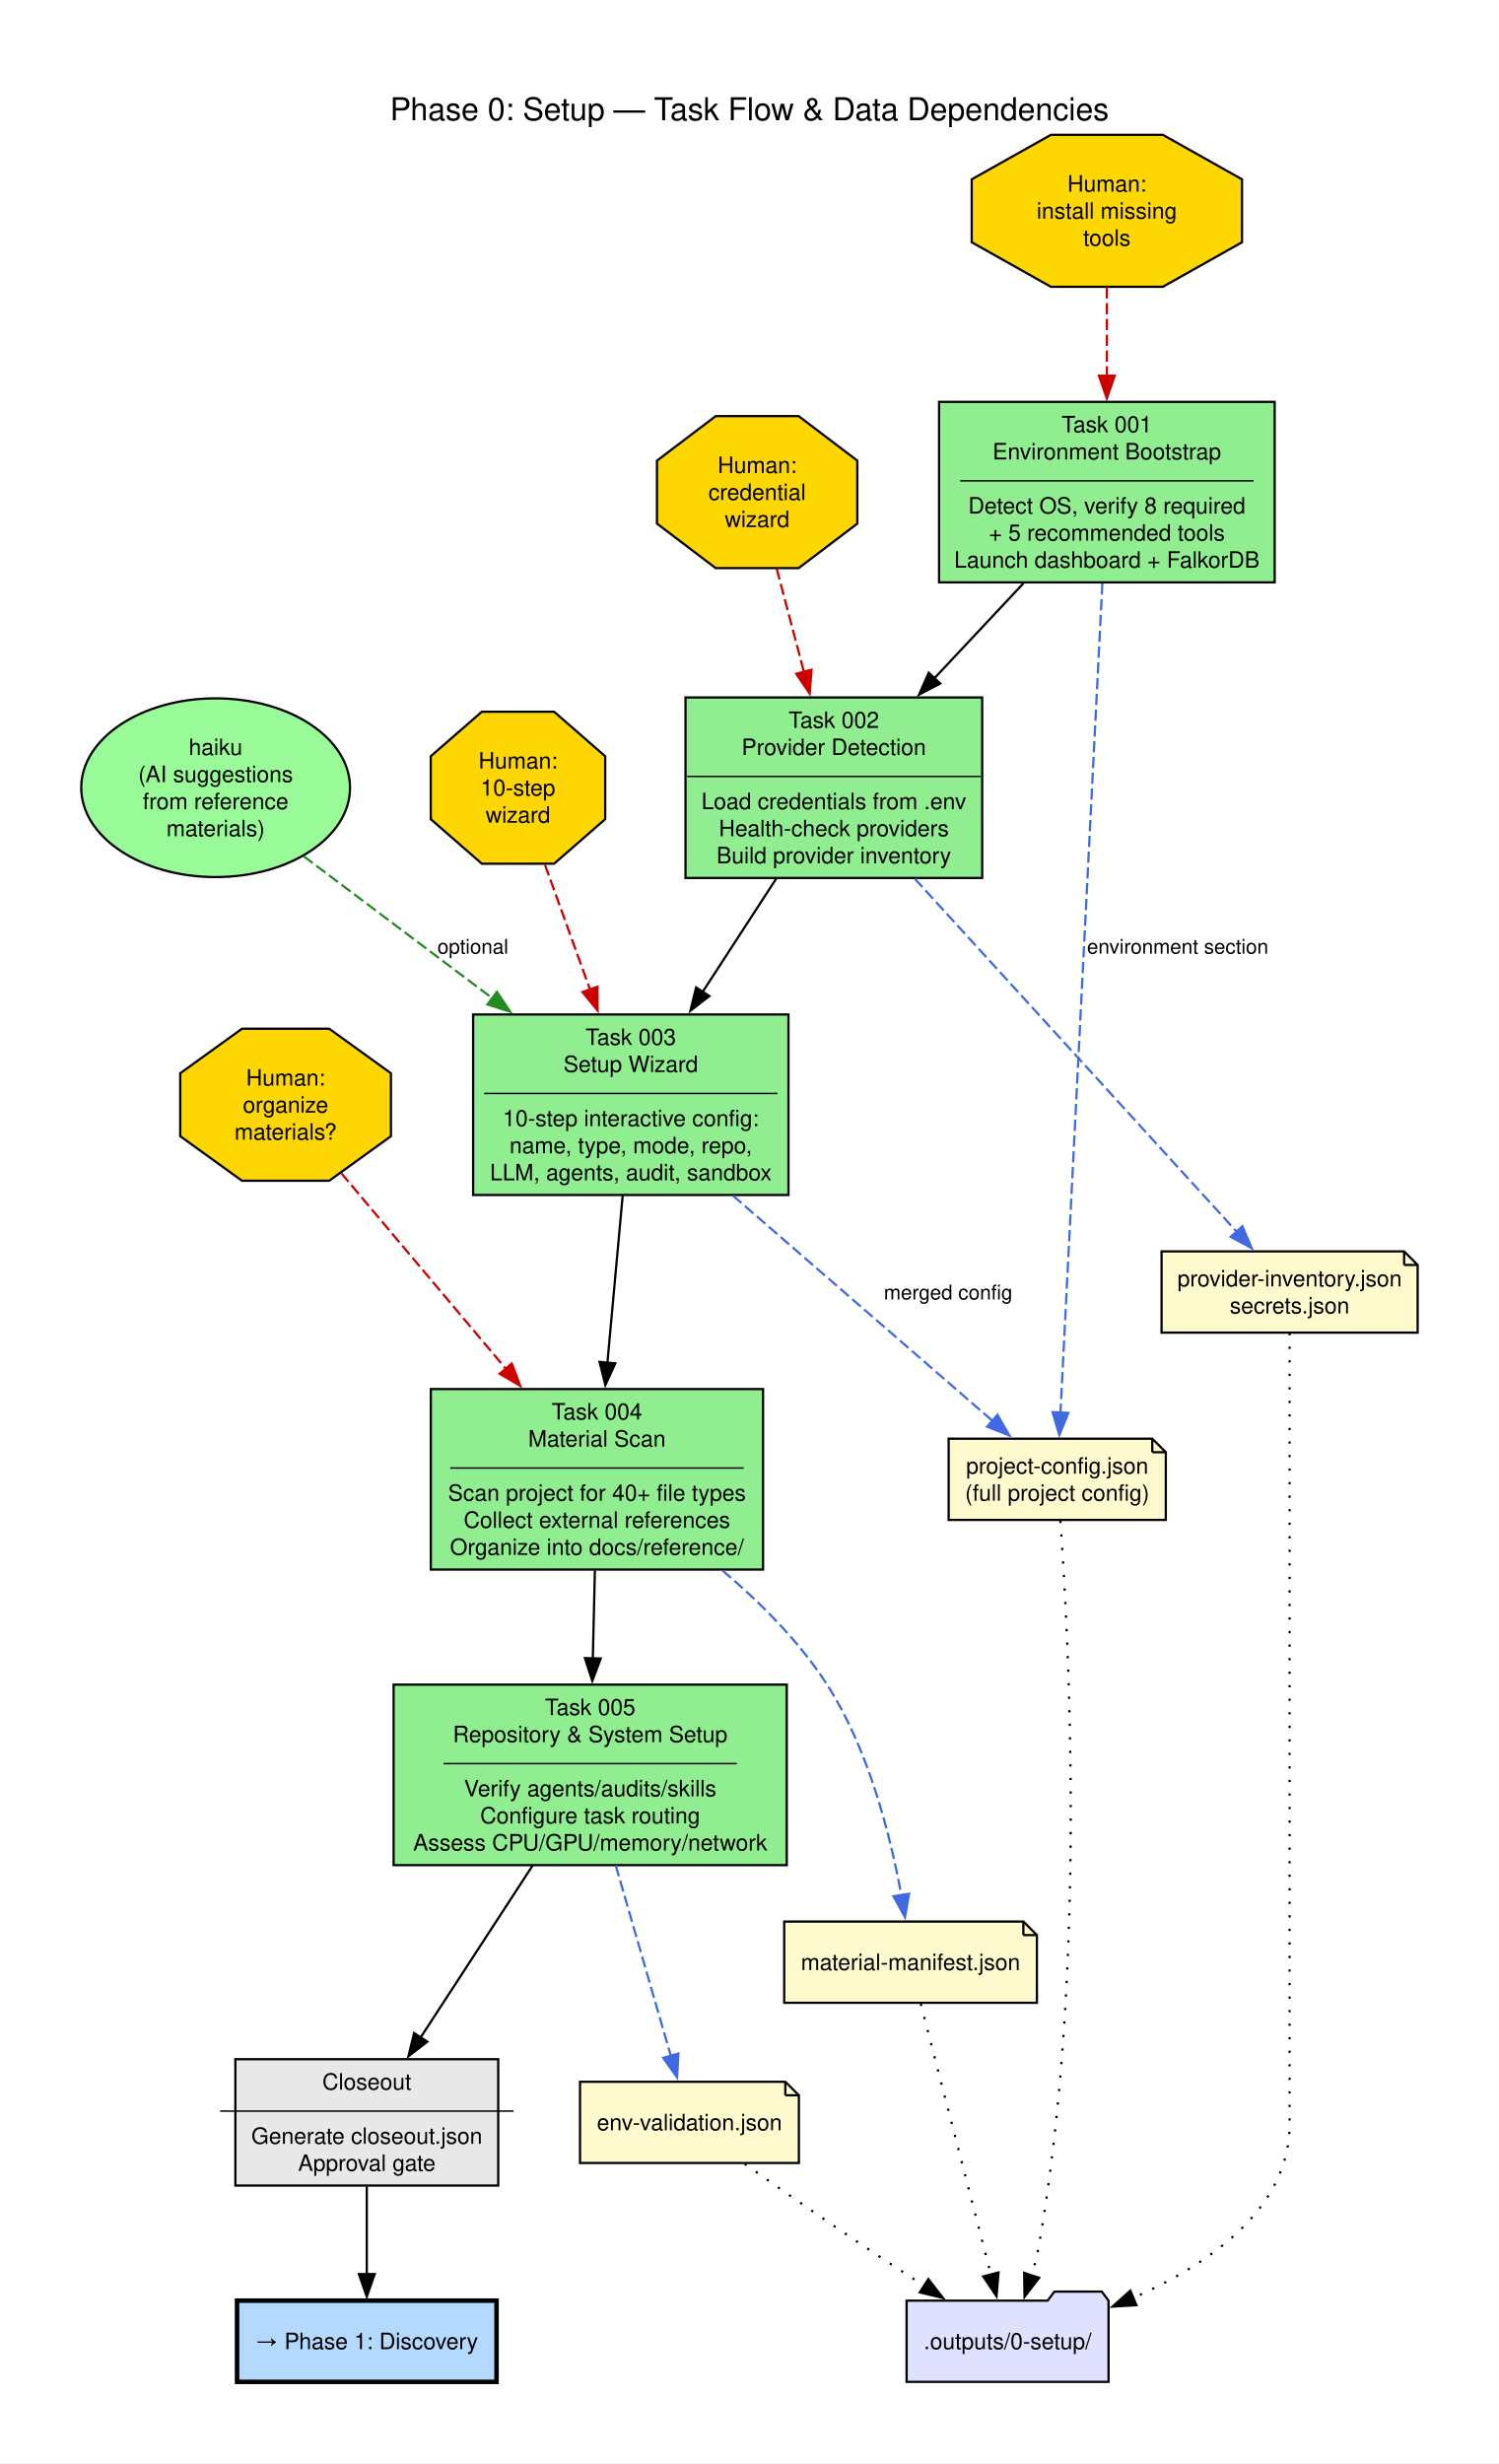
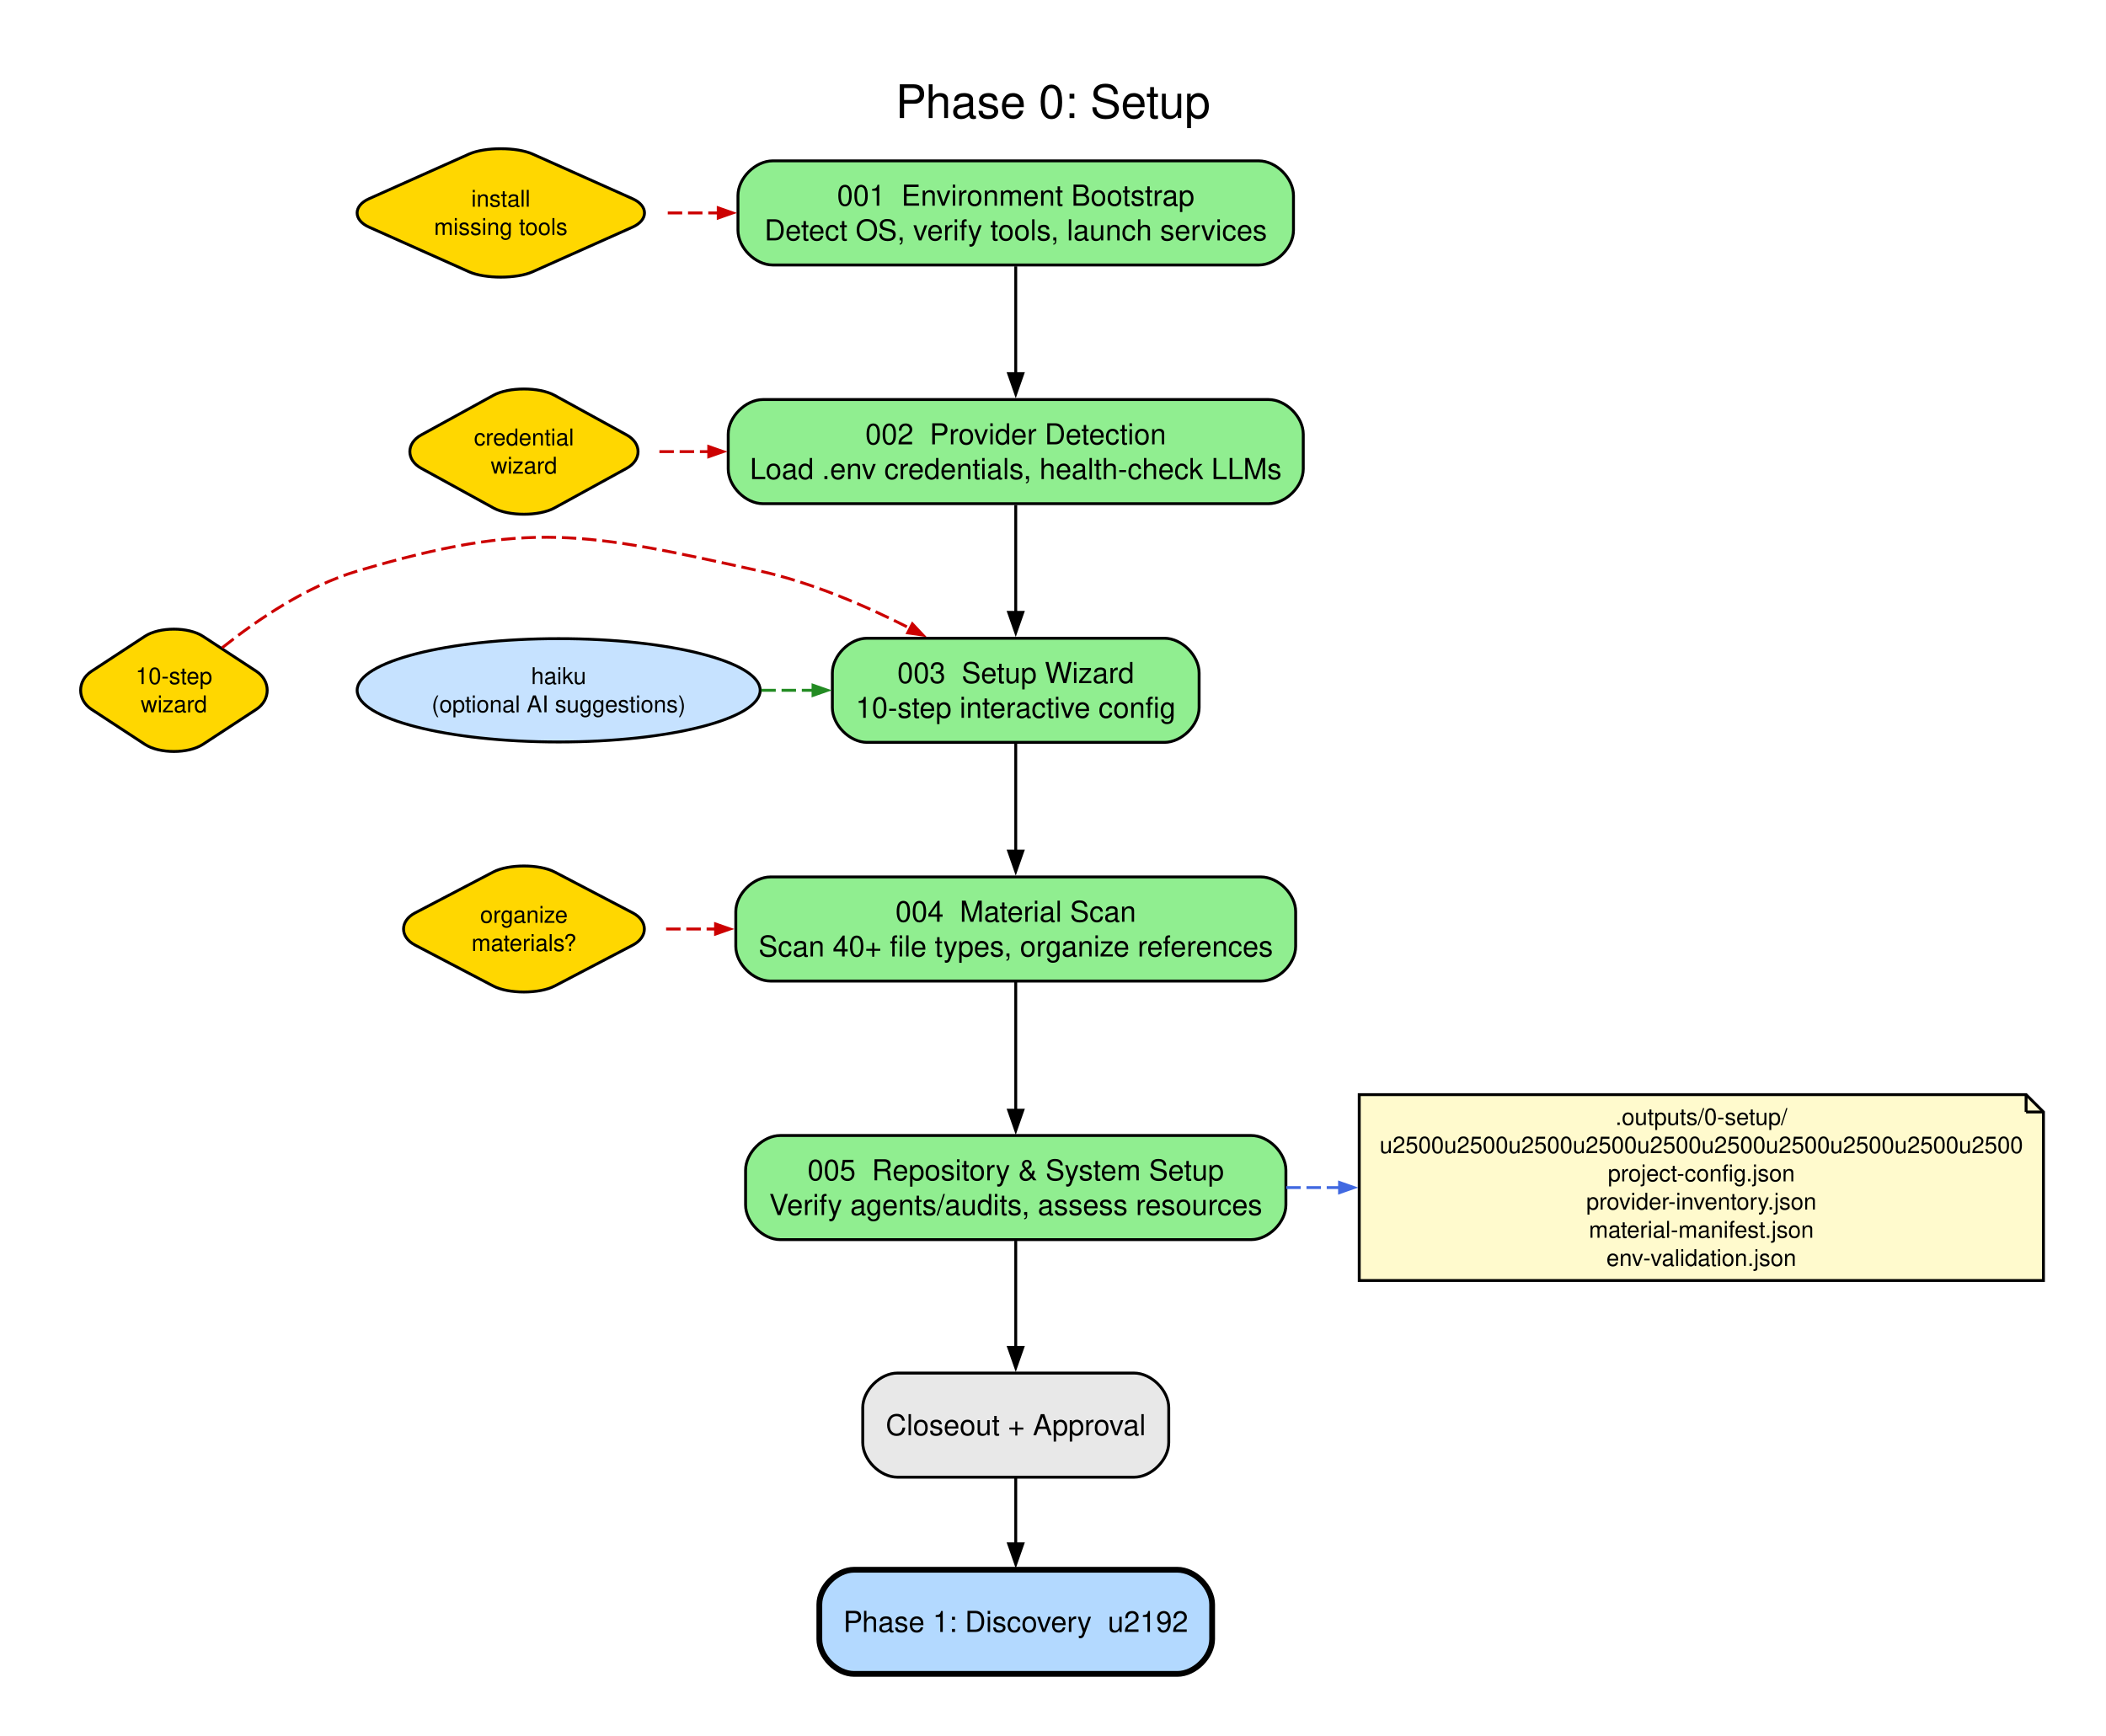
- <svg xmlns="http://www.w3.org/2000/svg" width="664pt" height="1092pt" viewBox="0.00 0.00 664.00 1092.00">
-   <g id="graph0" class="graph" transform="scale(1 1) rotate(0) translate(36 1055.6)">
-     <polygon fill="white" stroke="none" points="-36,36 -36,-1055.6 628.32,-1055.6 628.32,36 -36,36" />
-     <text xml:space="preserve" text-anchor="middle" x="296.16" y="-1002.3" font-family="Helvetica,sans-Serif" font-size="14.00">Phase 0: Setup — Task Flow &amp; Data Dependencies</text>
+ <svg xmlns="http://www.w3.org/2000/svg" width="728pt" height="600pt" viewBox="0.00 0.00 728.00 600.00">
+   <g id="graph0" class="graph" transform="scale(1 1) rotate(0) translate(21.6 578.69)">
+     <polygon fill="white" stroke="none" points="-21.6,21.6 -21.6,-578.69 706.38,-578.69 706.38,21.6 -21.6,21.6" />
+     <text xml:space="preserve" text-anchor="middle" x="342.39" y="-537.89" font-family="Helvetica,sans-Serif" font-size="16.00">Phase 0: Setup</text>
    <g id="node1" class="node">
-       <polygon fill="#90ee90" stroke="black" points="528.95,-877.5 380.2,-877.5 380.2,-797.5 528.95,-797.5 528.95,-877.5" />
-       <text xml:space="preserve" text-anchor="middle" x="454.57" y="-864" font-family="Helvetica,sans-Serif" font-size="10.00">Task 001</text>
-       <text xml:space="preserve" text-anchor="middle" x="454.57" y="-852" font-family="Helvetica,sans-Serif" font-size="10.00">Environment Bootstrap</text>
-       <text xml:space="preserve" text-anchor="middle" x="454.57" y="-840" font-family="Helvetica,sans-Serif" font-size="10.00">─────────────</text>
-       <text xml:space="preserve" text-anchor="middle" x="454.57" y="-828" font-family="Helvetica,sans-Serif" font-size="10.00">Detect OS, verify 8 required</text>
-       <text xml:space="preserve" text-anchor="middle" x="454.57" y="-816" font-family="Helvetica,sans-Serif" font-size="10.00">+ 5 recommended tools</text>
-       <text xml:space="preserve" text-anchor="middle" x="454.57" y="-804" font-family="Helvetica,sans-Serif" font-size="10.00">Launch dashboard + FalkorDB</text>
+       <path fill="#90ee90" stroke="black" d="M413.53,-523.08C413.53,-523.08 245.5,-523.08 245.5,-523.08 239.5,-523.08 233.5,-517.08 233.5,-511.08 233.5,-511.08 233.5,-499.08 233.5,-499.08 233.5,-493.08 239.5,-487.08 245.5,-487.08 245.5,-487.08 413.53,-487.08 413.53,-487.08 419.53,-487.08 425.53,-493.08 425.53,-499.08 425.53,-499.08 425.53,-511.08 425.53,-511.08 425.53,-517.08 419.53,-523.08 413.53,-523.08" />
+       <text xml:space="preserve" text-anchor="middle" x="329.52" y="-507.58" font-family="Helvetica,sans-Serif" font-size="10.00">001  Environment Bootstrap</text>
+       <text xml:space="preserve" text-anchor="middle" x="329.52" y="-495.58" font-family="Helvetica,sans-Serif" font-size="10.00">Detect OS, verify tools, launch services</text>
    </g>
    <g id="node2" class="node">
-       <polygon fill="#90ee90" stroke="black" points="399.32,-746.5 267.82,-746.5 267.82,-666.5 399.32,-666.5 399.32,-746.5" />
-       <text xml:space="preserve" text-anchor="middle" x="333.57" y="-733" font-family="Helvetica,sans-Serif" font-size="10.00">Task 002</text>
-       <text xml:space="preserve" text-anchor="middle" x="333.57" y="-721" font-family="Helvetica,sans-Serif" font-size="10.00">Provider Detection</text>
-       <text xml:space="preserve" text-anchor="middle" x="333.57" y="-709" font-family="Helvetica,sans-Serif" font-size="10.00">─────────────</text>
-       <text xml:space="preserve" text-anchor="middle" x="333.57" y="-697" font-family="Helvetica,sans-Serif" font-size="10.00">Load credentials from .env</text>
-       <text xml:space="preserve" text-anchor="middle" x="333.57" y="-685" font-family="Helvetica,sans-Serif" font-size="10.00">Health-check providers</text>
-       <text xml:space="preserve" text-anchor="middle" x="333.57" y="-673" font-family="Helvetica,sans-Serif" font-size="10.00">Build provider inventory</text>
+       <path fill="#90ee90" stroke="black" d="M416.91,-440.56C416.91,-440.56 242.13,-440.56 242.13,-440.56 236.13,-440.56 230.13,-434.56 230.13,-428.56 230.13,-428.56 230.13,-416.56 230.13,-416.56 230.13,-410.56 236.13,-404.56 242.13,-404.56 242.13,-404.56 416.91,-404.56 416.91,-404.56 422.91,-404.56 428.91,-410.56 428.91,-416.56 428.91,-416.56 428.91,-428.56 428.91,-428.56 428.91,-434.56 422.91,-440.56 416.91,-440.56" />
+       <text xml:space="preserve" text-anchor="middle" x="329.52" y="-425.06" font-family="Helvetica,sans-Serif" font-size="10.00">002  Provider Detection</text>
+       <text xml:space="preserve" text-anchor="middle" x="329.52" y="-413.06" font-family="Helvetica,sans-Serif" font-size="10.00">Load .env credentials, health-check LLMs</text>
    </g>
    <g id="edge1" class="edge">
-       <path fill="none" stroke="black" d="M417.61,-797.09C405.06,-783.72 390.91,-768.63 377.85,-754.71" />
-       <polygon fill="black" stroke="black" points="380.74,-752.67 371.34,-747.77 375.63,-757.46 380.74,-752.67" />
+       <path fill="none" stroke="black" d="M329.52,-486.61C329.52,-475.74 329.52,-461.57 329.52,-449.41" />
+       <polygon fill="black" stroke="black" points="331.97,-449.51 329.52,-442.51 327.07,-449.51 331.97,-449.51" />
+     </g>
+     <g id="node3" class="node">
+       <path fill="#90ee90" stroke="black" d="M380.91,-358.04C380.91,-358.04 278.13,-358.04 278.13,-358.04 272.13,-358.04 266.13,-352.04 266.13,-346.04 266.13,-346.04 266.13,-334.04 266.13,-334.04 266.13,-328.04 272.13,-322.04 278.13,-322.04 278.13,-322.04 380.91,-322.04 380.91,-322.04 386.91,-322.04 392.91,-328.04 392.91,-334.04 392.91,-334.04 392.91,-346.04 392.91,-346.04 392.91,-352.04 386.91,-358.04 380.91,-358.04" />
+       <text xml:space="preserve" text-anchor="middle" x="329.52" y="-342.54" font-family="Helvetica,sans-Serif" font-size="10.00">003  Setup Wizard</text>
+       <text xml:space="preserve" text-anchor="middle" x="329.52" y="-330.54" font-family="Helvetica,sans-Serif" font-size="10.00">10-step interactive config</text>
+     </g>
+     <g id="edge2" class="edge">
+       <path fill="none" stroke="black" d="M329.52,-404.09C329.52,-393.22 329.52,-379.05 329.52,-366.89" />
+       <polygon fill="black" stroke="black" points="331.97,-366.99 329.52,-359.99 327.07,-366.99 331.97,-366.99" />
+     </g>
+     <g id="node4" class="node">
+       <path fill="#90ee90" stroke="black" d="M414.28,-275.52C414.28,-275.52 244.75,-275.52 244.75,-275.52 238.75,-275.52 232.75,-269.52 232.75,-263.52 232.75,-263.52 232.75,-251.52 232.75,-251.52 232.75,-245.52 238.75,-239.52 244.75,-239.52 244.75,-239.52 414.28,-239.52 414.28,-239.52 420.28,-239.52 426.28,-245.52 426.28,-251.52 426.28,-251.52 426.28,-263.52 426.28,-263.52 426.28,-269.52 420.28,-275.52 414.28,-275.52" />
+       <text xml:space="preserve" text-anchor="middle" x="329.52" y="-260.02" font-family="Helvetica,sans-Serif" font-size="10.00">004  Material Scan</text>
+       <text xml:space="preserve" text-anchor="middle" x="329.52" y="-248.02" font-family="Helvetica,sans-Serif" font-size="10.00">Scan 40+ file types, organize references</text>
+     </g>
+     <g id="edge3" class="edge">
+       <path fill="none" stroke="black" d="M329.52,-321.57C329.52,-310.7 329.52,-296.53 329.52,-284.37" />
+       <polygon fill="black" stroke="black" points="331.97,-284.47 329.52,-277.47 327.07,-284.47 331.97,-284.47" />
+     </g>
+     <g id="node5" class="node">
+       <path fill="#90ee90" stroke="black" d="M410.91,-186.13C410.91,-186.13 248.13,-186.13 248.13,-186.13 242.13,-186.13 236.13,-180.13 236.13,-174.13 236.13,-174.13 236.13,-162.13 236.13,-162.13 236.13,-156.13 242.13,-150.13 248.13,-150.13 248.13,-150.13 410.91,-150.13 410.91,-150.13 416.91,-150.13 422.91,-156.13 422.91,-162.13 422.91,-162.13 422.91,-174.13 422.91,-174.13 422.91,-180.13 416.91,-186.13 410.91,-186.13" />
+       <text xml:space="preserve" text-anchor="middle" x="329.52" y="-170.63" font-family="Helvetica,sans-Serif" font-size="10.00">005  Repository &amp; System Setup</text>
+       <text xml:space="preserve" text-anchor="middle" x="329.52" y="-158.63" font-family="Helvetica,sans-Serif" font-size="10.00">Verify agents/audits, assess resources</text>
+     </g>
+     <g id="edge4" class="edge">
+       <path fill="none" stroke="black" d="M329.52,-239.25C329.52,-226.57 329.52,-209.12 329.52,-194.8" />
+       <polygon fill="black" stroke="black" points="331.97,-194.87 329.52,-187.87 327.07,-194.87 331.97,-194.87" />
+     </g>
+     <g id="node6" class="node">
+       <path fill="#e8e8e8" stroke="black" d="M370.41,-104C370.41,-104 288.63,-104 288.63,-104 282.63,-104 276.63,-98 276.63,-92 276.63,-92 276.63,-80 276.63,-80 276.63,-74 282.63,-68 288.63,-68 288.63,-68 370.41,-68 370.41,-68 376.41,-68 382.41,-74 382.41,-80 382.41,-80 382.41,-92 382.41,-92 382.41,-98 376.41,-104 370.41,-104" />
+       <text xml:space="preserve" text-anchor="middle" x="329.52" y="-82.5" font-family="Helvetica,sans-Serif" font-size="10.00">Closeout + Approval</text>
+     </g>
+     <g id="edge5" class="edge">
+       <path fill="none" stroke="black" d="M329.52,-149.74C329.52,-138.93 329.52,-124.82 329.52,-112.73" />
+       <polygon fill="black" stroke="black" points="331.97,-112.87 329.52,-105.87 327.07,-112.87 331.97,-112.87" />
+     </g>
+     <g id="node13" class="node">
+       <polygon fill="#fffacd" stroke="black" points="678.78,-200.26 448.26,-200.26 448.26,-136 684.78,-136 684.78,-194.26 678.78,-200.26" />
+       <polyline fill="none" stroke="black" points="678.78,-200.26 678.78,-194.26" />
+       <polyline fill="none" stroke="black" points="684.78,-194.26 678.78,-194.26" />
+       <text xml:space="preserve" text-anchor="middle" x="566.52" y="-189.78" font-family="Helvetica,sans-Serif" font-size="8.00">.outputs/0-setup/</text>
+       <text xml:space="preserve" text-anchor="middle" x="566.52" y="-180.03" font-family="Helvetica,sans-Serif" font-size="8.00">u2500u2500u2500u2500u2500u2500u2500u2500u2500u2500</text>
+       <text xml:space="preserve" text-anchor="middle" x="566.52" y="-170.28" font-family="Helvetica,sans-Serif" font-size="8.00">project-config.json</text>
+       <text xml:space="preserve" text-anchor="middle" x="566.52" y="-160.53" font-family="Helvetica,sans-Serif" font-size="8.00">provider-inventory.json</text>
+       <text xml:space="preserve" text-anchor="middle" x="566.52" y="-150.78" font-family="Helvetica,sans-Serif" font-size="8.00">material-manifest.json</text>
+       <text xml:space="preserve" text-anchor="middle" x="566.52" y="-141.03" font-family="Helvetica,sans-Serif" font-size="8.00">env-validation.json</text>
+     </g>
+     <g id="edge12" class="edge">
+       <path fill="none" stroke="#4169e1" stroke-dasharray="5,2" d="M423.02,-168.13C429.26,-168.13 435.5,-168.13 441.73,-168.13" />
+       <polygon fill="#4169e1" stroke="#4169e1" points="441.45,-169.88 446.45,-168.13 441.45,-166.38 441.45,-169.88" />
    </g>
    <g id="node7" class="node">
-       <polygon fill="#fffacd" stroke="black" points="474.7,-418 384.45,-418 384.45,-382 480.7,-382 480.7,-412 474.7,-418" />
-       <polyline fill="none" stroke="black" points="474.7,-418 474.7,-412" />
-       <polyline fill="none" stroke="black" points="480.7,-412 474.7,-412" />
-       <text xml:space="preserve" text-anchor="middle" x="432.57" y="-402.5" font-family="Helvetica,sans-Serif" font-size="10.00">project-config.json</text>
-       <text xml:space="preserve" text-anchor="middle" x="432.57" y="-390.5" font-family="Helvetica,sans-Serif" font-size="10.00">(full project config)</text>
+       <path fill="#b3d9ff" stroke="black" stroke-width="2" d="M385.41,-36C385.41,-36 273.63,-36 273.63,-36 267.63,-36 261.63,-30 261.63,-24 261.63,-24 261.63,-12 261.63,-12 261.63,-6 267.63,0 273.63,0 273.63,0 385.41,0 385.41,0 391.41,0 397.41,-6 397.41,-12 397.41,-12 397.41,-24 397.41,-24 397.41,-30 391.41,-36 385.41,-36" />
+       <text xml:space="preserve" text-anchor="middle" x="329.52" y="-14.5" font-family="Helvetica,sans-Serif" font-size="10.00">Phase 1: Discovery  u2192</text>
    </g>
    <g id="edge6" class="edge">
-       <path fill="none" stroke="#4169e1" stroke-dasharray="5,2" d="M452.58,-797.08C448.2,-710.41 437.83,-504.98 434.01,-429.48" />
-       <polygon fill="#4169e1" stroke="#4169e1" points="437.51,-429.44 433.51,-419.63 430.52,-429.79 437.51,-429.44" />
-       <text xml:space="preserve" text-anchor="middle" x="485.96" y="-632.95" font-family="Helvetica,sans-Serif" font-size="9.00">environment section</text>
-     </g>
-     <g id="node3" class="node">
-       <polygon fill="#90ee90" stroke="black" points="313.45,-606 173.7,-606 173.7,-526 313.45,-526 313.45,-606" />
-       <text xml:space="preserve" text-anchor="middle" x="243.57" y="-592.5" font-family="Helvetica,sans-Serif" font-size="10.00">Task 003</text>
-       <text xml:space="preserve" text-anchor="middle" x="243.57" y="-580.5" font-family="Helvetica,sans-Serif" font-size="10.00">Setup Wizard</text>
-       <text xml:space="preserve" text-anchor="middle" x="243.57" y="-568.5" font-family="Helvetica,sans-Serif" font-size="10.00">─────────────</text>
-       <text xml:space="preserve" text-anchor="middle" x="243.57" y="-556.5" font-family="Helvetica,sans-Serif" font-size="10.00">10-step interactive config:</text>
-       <text xml:space="preserve" text-anchor="middle" x="243.57" y="-544.5" font-family="Helvetica,sans-Serif" font-size="10.00">name, type, mode, repo,</text>
-       <text xml:space="preserve" text-anchor="middle" x="243.57" y="-532.5" font-family="Helvetica,sans-Serif" font-size="10.00">LLM, agents, audit, sandbox</text>
-     </g>
-     <g id="edge2" class="edge">
-       <path fill="none" stroke="black" d="M308.02,-666.18C297.86,-650.54 286.05,-632.37 275.34,-615.89" />
-       <polygon fill="black" stroke="black" points="278.4,-614.16 270.01,-607.69 272.53,-617.98 278.4,-614.16" />
+       <path fill="none" stroke="black" d="M329.52,-67.66C329.52,-60.59 329.52,-52.28 329.52,-44.54" />
+       <polygon fill="black" stroke="black" points="331.97,-44.97 329.52,-37.97 327.07,-44.97 331.97,-44.97" />
    </g>
    <g id="node8" class="node">
-       <polygon fill="#fffacd" stroke="black" points="586.32,-501 478.82,-501 478.82,-465 592.32,-465 592.32,-495 586.32,-501" />
-       <polyline fill="none" stroke="black" points="586.32,-501 586.32,-495" />
-       <polyline fill="none" stroke="black" points="592.32,-495 586.32,-495" />
-       <text xml:space="preserve" text-anchor="middle" x="535.57" y="-485.5" font-family="Helvetica,sans-Serif" font-size="10.00">provider-inventory.json</text>
-       <text xml:space="preserve" text-anchor="middle" x="535.57" y="-473.5" font-family="Helvetica,sans-Serif" font-size="10.00">secrets.json</text>
+       <path fill="#ffd700" stroke="black" d="M140.56,-525.44C140.56,-525.44 105.96,-509.98 105.96,-509.98 100.48,-507.53 100.48,-502.63 105.96,-500.18 105.96,-500.18 140.56,-484.72 140.56,-484.72 146.04,-482.27 157,-482.27 162.48,-484.72 162.48,-484.72 197.08,-500.18 197.08,-500.18 202.56,-502.63 202.56,-507.53 197.08,-509.98 197.08,-509.98 162.48,-525.44 162.48,-525.44 157,-527.89 146.04,-527.89 140.56,-525.44" />
+       <text xml:space="preserve" text-anchor="middle" x="151.52" y="-507.23" font-family="Helvetica,sans-Serif" font-size="8.00">install</text>
+       <text xml:space="preserve" text-anchor="middle" x="151.52" y="-497.48" font-family="Helvetica,sans-Serif" font-size="8.00">missing tools</text>
    </g>
    <g id="edge7" class="edge">
-       <path fill="none" stroke="#4169e1" stroke-dasharray="5,2" d="M369.45,-666.16C410.77,-620.85 477.43,-547.75 512.43,-509.38" />
-       <polygon fill="#4169e1" stroke="#4169e1" points="514.63,-512.16 518.78,-502.42 509.46,-507.45 514.63,-512.16" />
+       <path fill="none" stroke="#cc0000" stroke-dasharray="5,2" d="M209.23,-505.08C215.1,-505.08 220.96,-505.08 226.83,-505.08" />
+       <polygon fill="#cc0000" stroke="#cc0000" points="226.68,-506.83 231.68,-505.08 226.68,-503.33 226.68,-506.83" />
    </g>
-     <g id="node4" class="node">
-       <polygon fill="#90ee90" stroke="black" points="302.2,-440 154.95,-440 154.95,-360 302.2,-360 302.2,-440" />
-       <text xml:space="preserve" text-anchor="middle" x="228.57" y="-426.5" font-family="Helvetica,sans-Serif" font-size="10.00">Task 004</text>
-       <text xml:space="preserve" text-anchor="middle" x="228.57" y="-414.5" font-family="Helvetica,sans-Serif" font-size="10.00">Material Scan</text>
-       <text xml:space="preserve" text-anchor="middle" x="228.57" y="-402.5" font-family="Helvetica,sans-Serif" font-size="10.00">─────────────</text>
-       <text xml:space="preserve" text-anchor="middle" x="228.57" y="-390.5" font-family="Helvetica,sans-Serif" font-size="10.00">Scan project for 40+ file types</text>
-       <text xml:space="preserve" text-anchor="middle" x="228.57" y="-378.5" font-family="Helvetica,sans-Serif" font-size="10.00">Collect external references</text>
-       <text xml:space="preserve" text-anchor="middle" x="228.57" y="-366.5" font-family="Helvetica,sans-Serif" font-size="10.00">Organize into docs/reference/</text>
-     </g>
-     <g id="edge3" class="edge">
-       <path fill="none" stroke="black" d="M239.98,-525.72C237.95,-503.49 235.38,-475.44 233.2,-451.58" />
-       <polygon fill="black" stroke="black" points="236.7,-451.39 232.3,-441.75 229.73,-452.03 236.7,-451.39" />
+     <g id="node9" class="node">
+       <path fill="#ffd700" stroke="black" d="M149,-442.05C149,-442.05 124.02,-428.33 124.02,-428.33 118.76,-425.45 118.76,-419.67 124.02,-416.79 124.02,-416.79 149,-403.07 149,-403.07 154.26,-400.19 164.78,-400.19 170.04,-403.07 170.04,-403.07 195.02,-416.79 195.02,-416.79 200.28,-419.67 200.28,-425.45 195.02,-428.33 195.02,-428.33 170.04,-442.05 170.04,-442.05 164.78,-444.93 154.26,-444.93 149,-442.05" />
+       <text xml:space="preserve" text-anchor="middle" x="159.52" y="-424.71" font-family="Helvetica,sans-Serif" font-size="8.00">credential</text>
+       <text xml:space="preserve" text-anchor="middle" x="159.52" y="-414.96" font-family="Helvetica,sans-Serif" font-size="8.00">wizard</text>
    </g>
    <g id="edge8" class="edge">
-       <path fill="none" stroke="#4169e1" stroke-dasharray="5,2" d="M288.84,-525.72C324.63,-494.67 373.47,-452.28 404.01,-425.79" />
-       <polygon fill="#4169e1" stroke="#4169e1" points="406.09,-428.62 411.34,-419.42 401.5,-423.33 406.09,-428.62" />
-       <text xml:space="preserve" text-anchor="middle" x="384.25" y="-479.7" font-family="Helvetica,sans-Serif" font-size="9.00">merged config</text>
+       <path fill="none" stroke="#cc0000" stroke-dasharray="5,2" d="M206.34,-422.56C212.11,-422.56 217.88,-422.56 223.65,-422.56" />
+       <polygon fill="#cc0000" stroke="#cc0000" points="223.4,-424.31 228.4,-422.56 223.4,-420.81 223.4,-424.31" />
    </g>
-     <g id="node5" class="node">
-       <polygon fill="#90ee90" stroke="black" points="312.7,-309 138.45,-309 138.45,-229 312.7,-229 312.7,-309" />
-       <text xml:space="preserve" text-anchor="middle" x="225.57" y="-295.5" font-family="Helvetica,sans-Serif" font-size="10.00">Task 005</text>
-       <text xml:space="preserve" text-anchor="middle" x="225.57" y="-283.5" font-family="Helvetica,sans-Serif" font-size="10.00">Repository &amp; System Setup</text>
-       <text xml:space="preserve" text-anchor="middle" x="225.57" y="-271.5" font-family="Helvetica,sans-Serif" font-size="10.00">─────────────</text>
-       <text xml:space="preserve" text-anchor="middle" x="225.57" y="-259.5" font-family="Helvetica,sans-Serif" font-size="10.00">Verify agents/audits/skills</text>
-       <text xml:space="preserve" text-anchor="middle" x="225.57" y="-247.5" font-family="Helvetica,sans-Serif" font-size="10.00">Configure task routing</text>
-       <text xml:space="preserve" text-anchor="middle" x="225.57" y="-235.5" font-family="Helvetica,sans-Serif" font-size="10.00">Assess CPU/GPU/memory/network</text>
-     </g>
-     <g id="edge4" class="edge">
-       <path fill="none" stroke="black" d="M227.66,-359.59C227.37,-347.22 227.05,-333.38 226.74,-320.35" />
-       <polygon fill="black" stroke="black" points="230.25,-320.59 226.52,-310.68 223.25,-320.76 230.25,-320.59" />
-     </g>
-     <g id="node9" class="node">
-       <polygon fill="#fffacd" stroke="black" points="417.57,-204 311.57,-204 311.57,-168 423.57,-168 423.57,-198 417.57,-204" />
-       <polyline fill="none" stroke="black" points="417.57,-204 417.57,-198" />
-       <polyline fill="none" stroke="black" points="423.57,-198 417.57,-198" />
-       <text xml:space="preserve" text-anchor="middle" x="367.57" y="-182.5" font-family="Helvetica,sans-Serif" font-size="10.00">material-manifest.json</text>
+     <g id="node10" class="node">
+       <path fill="#ffd700" stroke="black" d="M28.49,-358.72C28.49,-358.72 10.03,-346.62 10.03,-346.62 5.02,-343.33 5.02,-336.75 10.03,-333.46 10.03,-333.46 28.49,-321.36 28.49,-321.36 33.5,-318.07 43.54,-318.07 48.55,-321.36 48.55,-321.36 67.01,-333.46 67.01,-333.46 72.02,-336.75 72.02,-343.33 67.01,-346.62 67.01,-346.62 48.55,-358.72 48.55,-358.72 43.54,-362.01 33.5,-362.01 28.49,-358.72" />
+       <text xml:space="preserve" text-anchor="middle" x="38.52" y="-342.19" font-family="Helvetica,sans-Serif" font-size="8.00">10-step</text>
+       <text xml:space="preserve" text-anchor="middle" x="38.52" y="-332.44" font-family="Helvetica,sans-Serif" font-size="8.00">wizard</text>
    </g>
    <g id="edge9" class="edge">
-       <path fill="none" stroke="#4169e1" stroke-dasharray="5,2" d="M284.2,-359.6C301.09,-345.32 318.38,-327.97 330.57,-309 349.06,-280.23 358.71,-241.74 363.46,-215.75" />
-       <polygon fill="#4169e1" stroke="#4169e1" points="366.9,-216.36 365.11,-205.92 360,-215.2 366.9,-216.36" />
+       <path fill="none" stroke="#cc0000" stroke-dasharray="5,2" d="M55.21,-354.76C67.28,-364.39 84.5,-376.11 102.02,-381.3 161.25,-398.85 180.71,-394.67 241.02,-381.3 259,-377.31 277.66,-369.28 293.19,-361.35" />
+       <polygon fill="#cc0000" stroke="#cc0000" points="293.79,-363.01 297.42,-359.14 292.17,-359.9 293.79,-363.01" />
    </g>
-     <g id="node6" class="node">
-       <polygon fill="#e8e8e8" stroke="black" points="184.82,-143 68.32,-143 68.32,-87 184.82,-87 184.82,-143" />
-       <text xml:space="preserve" text-anchor="middle" x="126.57" y="-129.5" font-family="Helvetica,sans-Serif" font-size="10.00">Closeout</text>
-       <text xml:space="preserve" text-anchor="middle" x="126.57" y="-117.5" font-family="Helvetica,sans-Serif" font-size="10.00">─────────────</text>
-       <text xml:space="preserve" text-anchor="middle" x="126.57" y="-105.5" font-family="Helvetica,sans-Serif" font-size="10.00">Generate closeout.json</text>
-       <text xml:space="preserve" text-anchor="middle" x="126.57" y="-93.5" font-family="Helvetica,sans-Serif" font-size="10.00">Approval gate</text>
-     </g>
-     <g id="edge5" class="edge">
-       <path fill="none" stroke="black" d="M200.08,-228.86C184.74,-205.3 165.34,-175.52 150.32,-152.47" />
-       <polygon fill="black" stroke="black" points="153.4,-150.77 145.01,-144.3 147.53,-154.59 153.4,-150.77" />
-     </g>
-     <g id="node10" class="node">
-       <polygon fill="#fffacd" stroke="black" points="312.07,-133 221.07,-133 221.07,-97 318.07,-97 318.07,-127 312.07,-133" />
-       <polyline fill="none" stroke="black" points="312.07,-133 312.07,-127" />
-       <polyline fill="none" stroke="black" points="318.07,-127 312.07,-127" />
-       <text xml:space="preserve" text-anchor="middle" x="269.57" y="-111.5" font-family="Helvetica,sans-Serif" font-size="10.00">env-validation.json</text>
+     <g id="node11" class="node">
+       <path fill="#ffd700" stroke="black" d="M148.89,-277.22C148.89,-277.22 121.88,-263.08 121.88,-263.08 116.57,-260.3 116.57,-254.74 121.88,-251.96 121.88,-251.96 148.89,-237.82 148.89,-237.82 154.2,-235.04 164.84,-235.04 170.15,-237.82 170.15,-237.82 197.16,-251.96 197.16,-251.96 202.47,-254.74 202.47,-260.3 197.16,-263.08 197.16,-263.08 170.15,-277.22 170.15,-277.22 164.84,-280 154.2,-280 148.89,-277.22" />
+       <text xml:space="preserve" text-anchor="middle" x="159.52" y="-259.67" font-family="Helvetica,sans-Serif" font-size="8.00">organize</text>
+       <text xml:space="preserve" text-anchor="middle" x="159.52" y="-249.92" font-family="Helvetica,sans-Serif" font-size="8.00">materials?</text>
    </g>
    <g id="edge10" class="edge">
-       <path fill="none" stroke="#4169e1" stroke-dasharray="5,2" d="M236.9,-228.86C244.56,-202.4 254.5,-168.08 261.39,-144.26" />
-       <polygon fill="#4169e1" stroke="#4169e1" points="264.67,-145.53 264.09,-134.95 257.94,-143.59 264.67,-145.53" />
+       <path fill="none" stroke="#cc0000" stroke-dasharray="5,2" d="M208.66,-257.52C214.44,-257.52 220.22,-257.52 226,-257.52" />
+       <polygon fill="#cc0000" stroke="#cc0000" points="225.75,-259.27 230.75,-257.52 225.75,-255.77 225.75,-259.27" />
    </g>
-     <g id="node17" class="node">
-       <polygon fill="#b3d9ff" stroke="black" stroke-width="2" points="184.07,-36 69.07,-36 69.07,0 184.07,0 184.07,-36" />
-       <text xml:space="preserve" text-anchor="middle" x="126.57" y="-14.5" font-family="Helvetica,sans-Serif" font-size="10.00">→ Phase 1: Discovery</text>
-     </g>
-     <g id="edge20" class="edge">
-       <path fill="none" stroke="black" d="M126.57,-86.52C126.57,-74.36 126.57,-60.05 126.57,-47.74" />
-       <polygon fill="black" stroke="black" points="130.07,-47.77 126.57,-37.77 123.07,-47.77 130.07,-47.77" />
-     </g>
-     <g id="node11" class="node">
-       <polygon fill="#e0e0ff" stroke="black" points="455.32,-36 452.32,-40 431.32,-40 428.32,-36 365.82,-36 365.82,0 455.32,0 455.32,-36" />
-       <text xml:space="preserve" text-anchor="middle" x="410.57" y="-14.5" font-family="Helvetica,sans-Serif" font-size="10.00">.outputs/0-setup/</text>
+     <g id="node12" class="node">
+       <ellipse fill="#c6e2ff" stroke="black" cx="171.52" cy="-340.04" rx="69.66" ry="17.86" />
+       <text xml:space="preserve" text-anchor="middle" x="171.52" y="-342.19" font-family="Helvetica,sans-Serif" font-size="8.00">haiku</text>
+       <text xml:space="preserve" text-anchor="middle" x="171.52" y="-332.44" font-family="Helvetica,sans-Serif" font-size="8.00">(optional AI suggestions)</text>
    </g>
    <g id="edge11" class="edge">
-       <path fill="none" stroke="black" stroke-dasharray="1,5" d="M433.97,-381.59C437.61,-331.37 445.71,-182.14 424.57,-61 423.78,-56.45 422.58,-51.71 421.22,-47.14" />
-       <polygon fill="black" stroke="black" points="424.57,-46.1 418.1,-37.71 417.92,-48.3 424.57,-46.1" />
-     </g>
-     <g id="edge12" class="edge">
-       <path fill="none" stroke="black" stroke-dasharray="1,5" d="M535.57,-464.8C535.57,-437.35 535.57,-381.96 535.57,-335 535.57,-335 535.57,-335 535.57,-114 535.57,-76.45 499.38,-51.81 465.95,-37.05" />
-       <polygon fill="black" stroke="black" points="467.68,-33.98 457.1,-33.37 464.99,-40.44 467.68,-33.98" />
-     </g>
-     <g id="edge13" class="edge">
-       <path fill="none" stroke="black" stroke-dasharray="1,5" d="M372.09,-167.55C379.51,-138.91 394.34,-81.67 403.27,-47.21" />
-       <polygon fill="black" stroke="black" points="406.55,-48.49 405.67,-37.93 399.77,-46.73 406.55,-48.49" />
-     </g>
-     <g id="edge14" class="edge">
-       <path fill="none" stroke="black" stroke-dasharray="1,5" d="M294.07,-96.59C308.89,-86.14 328.21,-72.66 345.57,-61 354.58,-54.95 364.38,-48.54 373.57,-42.59" />
-       <polygon fill="black" stroke="black" points="375.45,-45.54 381.96,-37.18 371.66,-39.66 375.45,-45.54" />
-     </g>
-     <g id="node12" class="node">
-       <ellipse fill="#98fb98" stroke="black" cx="59.57" cy="-706.5" rx="59.57" ry="39.6" />
-       <text xml:space="preserve" text-anchor="middle" x="59.57" y="-721" font-family="Helvetica,sans-Serif" font-size="10.00">haiku</text>
-       <text xml:space="preserve" text-anchor="middle" x="59.57" y="-709" font-family="Helvetica,sans-Serif" font-size="10.00">(AI suggestions</text>
-       <text xml:space="preserve" text-anchor="middle" x="59.57" y="-697" font-family="Helvetica,sans-Serif" font-size="10.00">from reference</text>
-       <text xml:space="preserve" text-anchor="middle" x="59.57" y="-685" font-family="Helvetica,sans-Serif" font-size="10.00">materials)</text>
-     </g>
-     <g id="edge15" class="edge">
-       <path fill="none" stroke="#228b22" stroke-dasharray="5,2" d="M98.6,-676.13C122.86,-657.86 154.58,-633.99 182.16,-613.23" />
-       <polygon fill="#228b22" stroke="#228b22" points="184.24,-616.04 190.13,-607.23 180.04,-610.45 184.24,-616.04" />
-       <text xml:space="preserve" text-anchor="middle" x="173.59" y="-632.95" font-family="Helvetica,sans-Serif" font-size="9.00">optional</text>
-     </g>
-     <g id="node13" class="node">
-       <polygon fill="#ffd700" stroke="black" points="514.46,-948.23 514.46,-976.13 479.38,-995.85 429.77,-995.85 394.68,-976.13 394.68,-948.23 429.77,-928.5 479.38,-928.5 514.46,-948.23" />
-       <text xml:space="preserve" text-anchor="middle" x="454.57" y="-970.68" font-family="Helvetica,sans-Serif" font-size="10.00">Human:</text>
-       <text xml:space="preserve" text-anchor="middle" x="454.57" y="-958.68" font-family="Helvetica,sans-Serif" font-size="10.00">install missing</text>
-       <text xml:space="preserve" text-anchor="middle" x="454.57" y="-946.68" font-family="Helvetica,sans-Serif" font-size="10.00">tools</text>
-     </g>
-     <g id="edge16" class="edge">
-       <path fill="none" stroke="#cc0000" stroke-dasharray="5,2" d="M454.57,-928.3C454.57,-916.22 454.57,-902.26 454.57,-888.99" />
-       <polygon fill="#cc0000" stroke="#cc0000" points="458.07,-889.09 454.57,-879.09 451.07,-889.09 458.07,-889.09" />
-     </g>
-     <g id="node14" class="node">
-       <polygon fill="#ffd700" stroke="black" points="343.97,-823.55 343.97,-851.45 317.96,-871.18 281.19,-871.18 255.18,-851.45 255.18,-823.55 281.19,-803.82 317.96,-803.82 343.97,-823.55" />
-       <text xml:space="preserve" text-anchor="middle" x="299.57" y="-846" font-family="Helvetica,sans-Serif" font-size="10.00">Human:</text>
-       <text xml:space="preserve" text-anchor="middle" x="299.57" y="-834" font-family="Helvetica,sans-Serif" font-size="10.00">credential</text>
-       <text xml:space="preserve" text-anchor="middle" x="299.57" y="-822" font-family="Helvetica,sans-Serif" font-size="10.00">wizard</text>
-     </g>
-     <g id="edge17" class="edge">
-       <path fill="none" stroke="#cc0000" stroke-dasharray="5,2" d="M308.24,-803.61C311.91,-789.68 316.28,-773.13 320.34,-757.72" />
-       <polygon fill="#cc0000" stroke="#cc0000" points="323.68,-758.78 322.84,-748.22 316.91,-757 323.68,-758.78" />
-     </g>
-     <g id="node15" class="node">
-       <polygon fill="#ffd700" stroke="black" points="232.22,-692.55 232.22,-720.45 209.58,-740.18 177.56,-740.18 154.92,-720.45 154.92,-692.55 177.56,-672.82 209.58,-672.82 232.22,-692.55" />
-       <text xml:space="preserve" text-anchor="middle" x="193.57" y="-715" font-family="Helvetica,sans-Serif" font-size="10.00">Human:</text>
-       <text xml:space="preserve" text-anchor="middle" x="193.57" y="-703" font-family="Helvetica,sans-Serif" font-size="10.00">10-step</text>
-       <text xml:space="preserve" text-anchor="middle" x="193.57" y="-691" font-family="Helvetica,sans-Serif" font-size="10.00">wizard</text>
-     </g>
-     <g id="edge18" class="edge">
-       <path fill="none" stroke="#cc0000" stroke-dasharray="5,2" d="M205.55,-672.33C211.54,-655.74 218.91,-635.31 225.57,-616.88" />
-       <polygon fill="#cc0000" stroke="#cc0000" points="228.77,-618.32 228.87,-607.72 222.18,-615.94 228.77,-618.32" />
-     </g>
-     <g id="node16" class="node">
-       <polygon fill="#ffd700" stroke="black" points="137.26,-552.05 137.26,-579.95 109.91,-599.68 71.24,-599.68 43.89,-579.95 43.89,-552.05 71.24,-532.32 109.91,-532.32 137.26,-552.05" />
-       <text xml:space="preserve" text-anchor="middle" x="90.57" y="-574.5" font-family="Helvetica,sans-Serif" font-size="10.00">Human:</text>
-       <text xml:space="preserve" text-anchor="middle" x="90.57" y="-562.5" font-family="Helvetica,sans-Serif" font-size="10.00">organize</text>
-       <text xml:space="preserve" text-anchor="middle" x="90.57" y="-550.5" font-family="Helvetica,sans-Serif" font-size="10.00">materials?</text>
-     </g>
-     <g id="edge19" class="edge">
-       <path fill="none" stroke="#cc0000" stroke-dasharray="5,2" d="M115.25,-535.68C135.55,-511.55 164.74,-476.86 188.4,-448.74" />
-       <polygon fill="#cc0000" stroke="#cc0000" points="190.82,-451.3 194.58,-441.4 185.47,-446.79 190.82,-451.3" />
+       <path fill="none" stroke="#228b22" stroke-dasharray="5,2" d="M241.57,-340.04C247.54,-340.04 253.51,-340.04 259.48,-340.04" />
+       <polygon fill="#228b22" stroke="#228b22" points="259.45,-341.79 264.45,-340.04 259.45,-338.29 259.45,-341.79" />
    </g>
  </g>
</svg>
